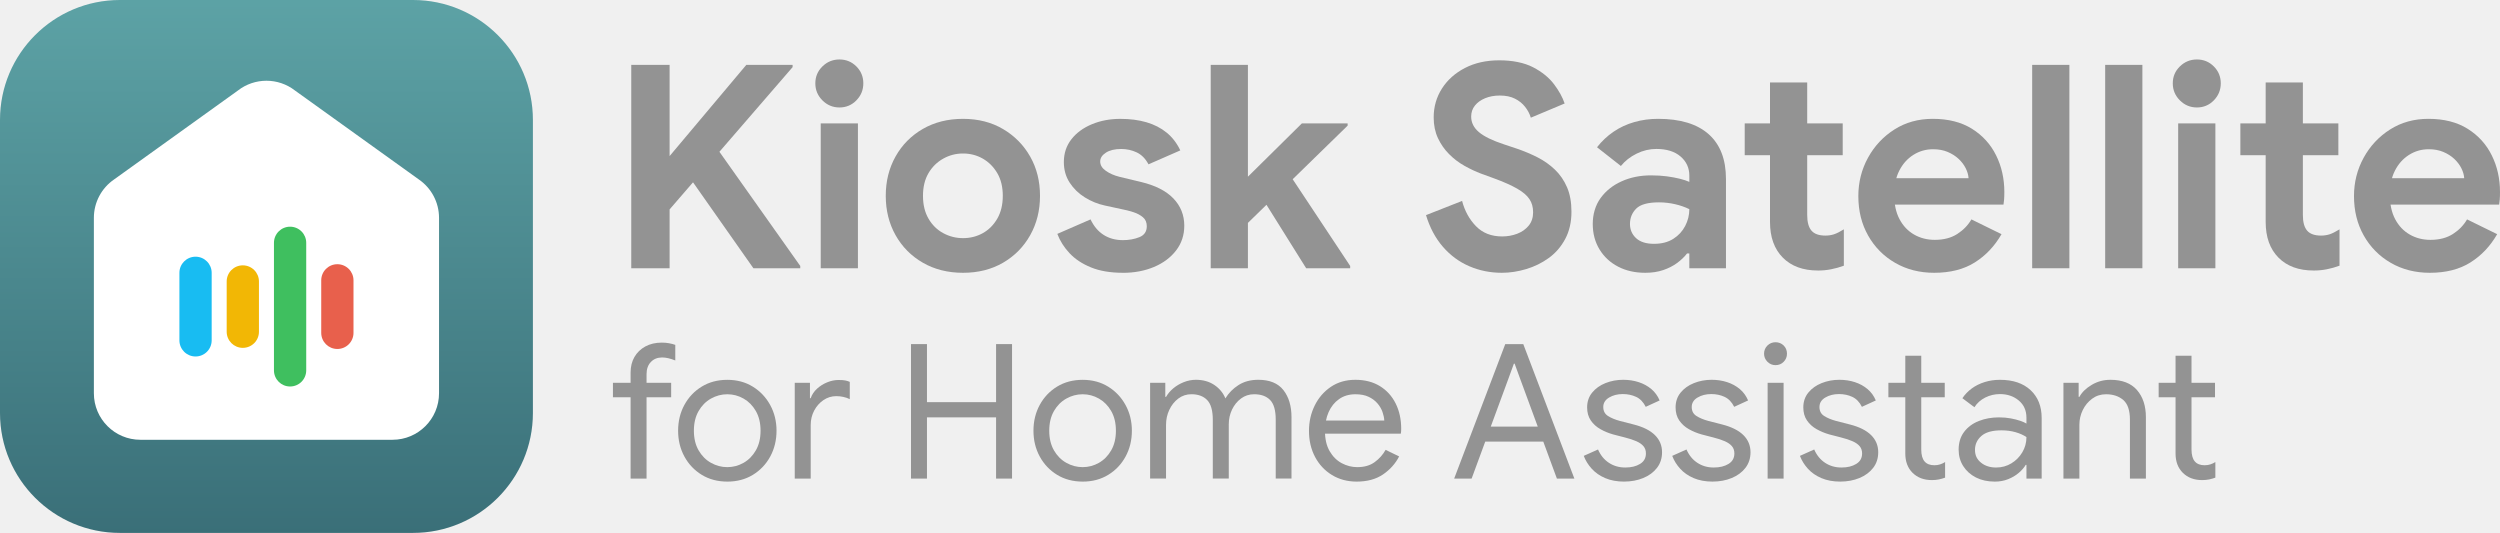
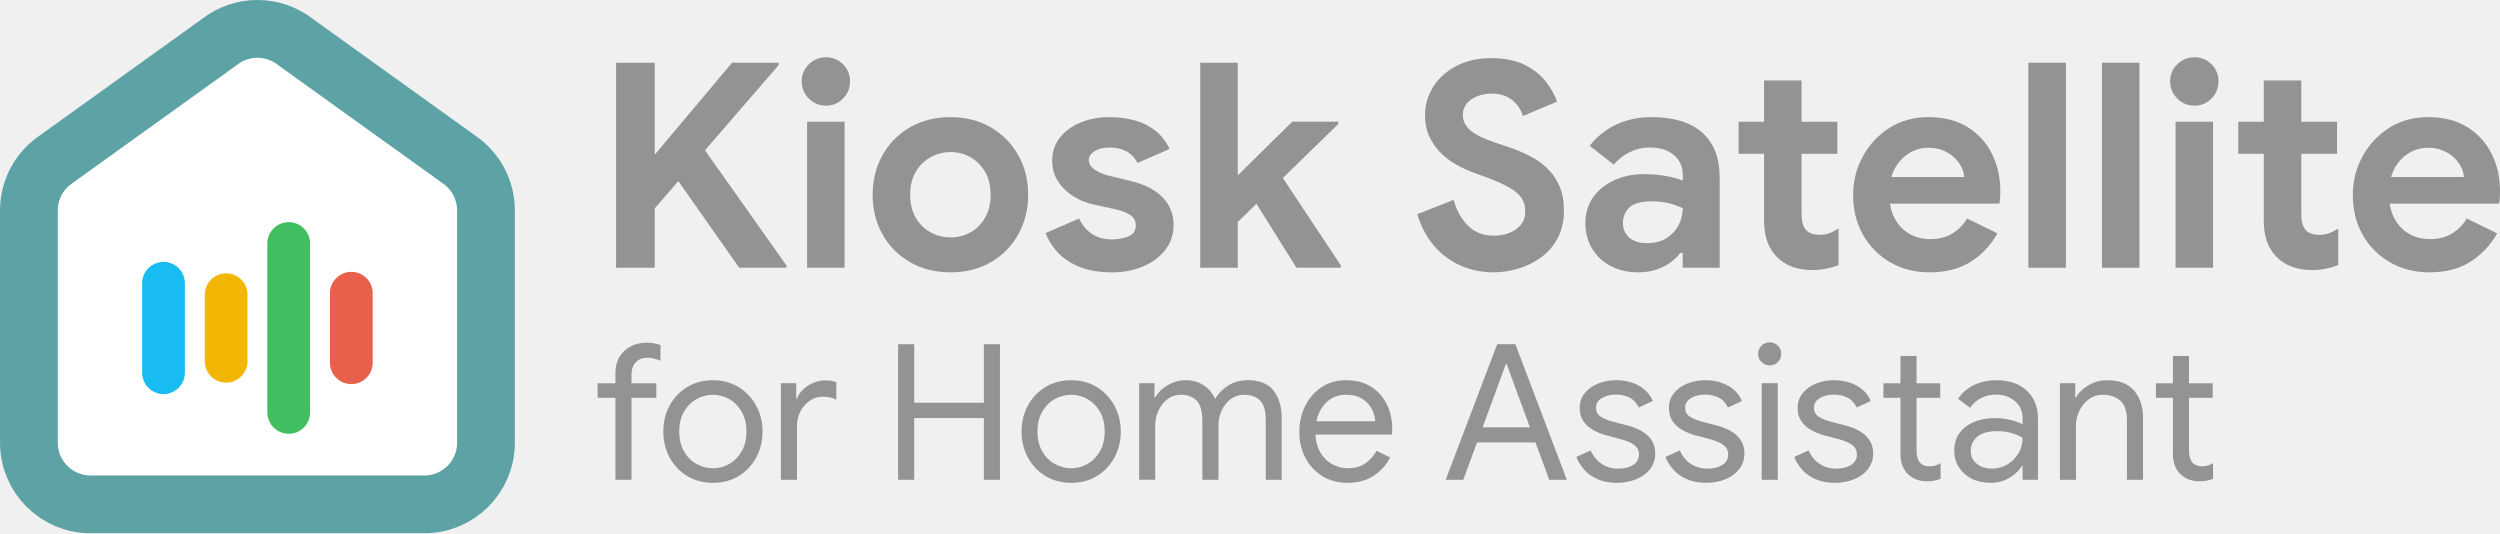
- <svg xmlns="http://www.w3.org/2000/svg" viewBox="0 0 2275.07 484.96">
-   <defs>
-     <linearGradient id="c" x1="837.38" y1="663.68" x2="837.38" y2="663.2" gradientTransform="translate(-857233.052 679604.164) scale(1024 -1024)" gradientUnits="userSpaceOnUse">
-       <stop offset="0" stop-color="#5da3a6" />
-       <stop offset="1" stop-color="#3a6f78" />
-     </linearGradient>
-   </defs>
+ <svg xmlns="http://www.w3.org/2000/svg" viewBox="0 0 2256.75 481.35">
  <g id="a">
-     <path d="M574.46,244.11V59.03h34.9v185.08h-34.9ZM592.56,209.99l.52-48.6,86.08-102.36h42.13v2.07l-128.73,148.89h0ZM685.61,244.11l-64.11-91.25,24.04-27.66,82.72,116.84v2.07h-42.65Z" fill="#939393" />
-     <path d="M763.94,97.8c-6.03,0-11.2-2.15-15.51-6.46s-6.46-9.48-6.46-15.51,2.15-11.16,6.46-15.38c4.31-4.22,9.48-6.33,15.51-6.33s11.16,2.11,15.38,6.33c4.22,4.22,6.33,9.35,6.33,15.38s-2.11,11.2-6.33,15.51c-4.22,4.31-9.35,6.46-15.38,6.46ZM746.88,244.11V112.28h33.86v131.83h-33.86Z" fill="#939393" />
-     <path d="M876.38,248.25c-13.79,0-25.98-3.06-36.58-9.18-10.6-6.11-18.87-14.48-24.82-25.07-5.95-10.6-8.92-22.53-8.92-35.8s2.97-25.2,8.92-35.8,14.22-18.96,24.82-25.07c10.6-6.12,22.79-9.18,36.58-9.18s25.93,3.1,36.45,9.31c10.51,6.2,18.74,14.56,24.69,25.07,5.95,10.51,8.92,22.4,8.92,35.67s-2.97,25.2-8.92,35.8-14.18,18.96-24.69,25.07c-10.51,6.12-22.66,9.18-36.45,9.18h0ZM876.38,216.71c6.55,0,12.54-1.51,17.97-4.52,5.43-3.01,9.82-7.41,13.18-13.18s5.04-12.71,5.04-20.81-1.68-14.99-5.04-20.68c-3.36-5.69-7.75-10.08-13.18-13.18-5.43-3.1-11.42-4.65-17.97-4.65s-12.37,1.55-17.96,4.65c-5.6,3.1-10.08,7.5-13.44,13.18-3.36,5.69-5.04,12.58-5.04,20.68s1.68,15.04,5.04,20.81c3.36,5.78,7.84,10.17,13.44,13.18,5.6,3.02,11.59,4.52,17.96,4.52h0Z" fill="#939393" />
-     <path d="M1021.91,248.25c-11.37,0-21.07-1.64-29.08-4.91s-14.52-7.58-19.52-12.92-8.7-11.2-11.12-17.58l30.24-13.18c2.93,6.2,6.89,10.9,11.89,14.09s10.86,4.78,17.58,4.78c5.51,0,10.51-.9,14.99-2.71,4.48-1.81,6.72-5.13,6.72-9.95,0-3.45-1.16-6.16-3.49-8.14s-5.21-3.53-8.66-4.65c-3.45-1.12-6.98-2.02-10.6-2.71l-15.51-3.36c-6.38-1.38-12.41-3.83-18.09-7.37-5.69-3.53-10.3-8.01-13.83-13.44-3.53-5.43-5.3-11.67-5.3-18.74,0-7.92,2.28-14.82,6.85-20.68,4.56-5.86,10.77-10.42,18.61-13.7,7.84-3.27,16.5-4.91,25.98-4.91,8.79,0,16.71,1.03,23.78,3.1,7.06,2.07,13.18,5.21,18.35,9.44,5.17,4.22,9.31,9.61,12.41,16.16l-28.95,12.67c-2.76-5.17-6.33-8.79-10.73-10.86s-9.09-3.1-14.09-3.1c-5.86,0-10.51,1.12-13.96,3.36s-5.17,4.91-5.17,8.01c0,3.28,1.72,6.12,5.17,8.53,3.45,2.42,7.58,4.23,12.41,5.43l19.39,4.65c13.09,3.1,22.96,8.1,29.6,14.99,6.63,6.89,9.95,15.17,9.95,24.82,0,8.62-2.5,16.16-7.5,22.62-5,6.46-11.72,11.46-20.16,14.99-8.45,3.53-17.84,5.3-28.18,5.3l.02-.03Z" fill="#939393" />
-     <path d="M1101.78,244.11V59.03h33.86v185.08h-33.86ZM1121.69,216.45v-41.88l63.07-62.3h41.62v2.07l-104.69,102.1h0ZM1188.64,244.11l-44.46-71.09,23.52-23.01,61,92.02v2.07h-40.07,0Z" fill="#939393" />
-     <path d="M1366.73,248.25c-10.51,0-20.38-1.98-29.6-5.95-9.22-3.96-17.23-9.86-24.04-17.71-6.81-7.84-11.93-17.45-15.38-28.82l32.83-12.92c2.41,9.14,6.63,16.8,12.67,23.01,6.03,6.2,13.96,9.31,23.78,9.31,4.82,0,9.39-.82,13.7-2.46,4.31-1.64,7.79-4.09,10.47-7.37,2.67-3.27,4.01-7.32,4.01-12.15s-1.12-8.66-3.36-12.02-5.99-6.55-11.25-9.56-12.37-6.16-21.33-9.44l-11.37-4.14c-5-1.89-10.04-4.27-15.12-7.11s-9.74-6.37-13.96-10.6c-4.22-4.22-7.63-9.09-10.21-14.6-2.58-5.51-3.88-11.8-3.88-18.87,0-9.65,2.5-18.39,7.5-26.24,5-7.84,11.98-14.09,20.94-18.74s19.39-6.98,31.28-6.98,22.66,2.11,30.76,6.33c8.1,4.22,14.43,9.35,19,15.38,4.56,6.03,7.79,11.89,9.69,17.58l-30.76,12.92c-1.03-3.45-2.76-6.72-5.17-9.82-2.42-3.1-5.52-5.6-9.31-7.5-3.79-1.89-8.36-2.84-13.7-2.84-5,0-9.48.82-13.44,2.46-3.97,1.64-7.07,3.88-9.31,6.72-2.24,2.84-3.36,6.16-3.36,9.95,0,5.52,2.37,10.25,7.11,14.22s12.36,7.67,22.88,11.12l11.63,3.88c6.55,2.24,12.8,4.87,18.74,7.88,5.95,3.02,11.24,6.77,15.9,11.24,4.65,4.48,8.31,9.82,10.99,16.03,2.67,6.2,4.01,13.62,4.01,22.23,0,9.48-1.9,17.75-5.69,24.82-3.79,7.07-8.79,12.84-14.99,17.32-6.2,4.48-13.05,7.84-20.55,10.08s-14.86,3.36-22.1,3.36h-.01Z" fill="#939393" />
-     <path d="M1497.27,248.25c-9.31,0-17.54-1.85-24.69-5.56-7.15-3.7-12.8-8.92-16.93-15.64s-6.2-14.48-6.2-23.26,2.37-16.97,7.11-23.52,11.12-11.63,19.13-15.25,16.93-5.43,26.75-5.43c5.34,0,10.21.3,14.61.9,4.39.61,8.31,1.34,11.76,2.2,3.44.86,6.29,1.81,8.53,2.84v-5.69c0-7.06-2.67-12.88-8.01-17.45-5.34-4.56-12.67-6.85-21.97-6.85-6.2,0-12.19,1.42-17.97,4.27-5.78,2.84-10.56,6.59-14.35,11.24l-21.71-17.06c4.31-5.51,9.31-10.21,14.99-14.09,5.69-3.88,11.98-6.81,18.87-8.79s14.13-2.97,21.71-2.97c20.16,0,35.5,4.65,46.01,13.96s15.77,22.92,15.77,40.84v81.17h-33.35v-13.44h-2.07c-2.42,3.1-5.43,5.99-9.05,8.66s-7.84,4.82-12.67,6.46c-4.83,1.64-10.25,2.46-16.29,2.46h.02ZM1505.28,221.88c6.89,0,12.71-1.51,17.45-4.52,4.74-3.01,8.36-6.94,10.86-11.76,2.5-4.82,3.75-9.91,3.75-15.25-3.79-1.89-8.1-3.4-12.92-4.52-4.83-1.12-9.74-1.68-14.73-1.68-10,0-16.89,1.9-20.68,5.69-3.79,3.79-5.69,8.45-5.69,13.96,0,5.17,1.85,9.48,5.56,12.92,3.7,3.45,9.18,5.17,16.41,5.17h-.01Z" fill="#939393" />
-     <path d="M1587.74,141.23v-28.95h24.3v28.95h-24.3ZM1654.43,246.18c-13.62,0-24.3-3.92-32.05-11.76s-11.63-18.65-11.63-32.44v-126.92h33.86v120.72c0,6.38,1.29,11.07,3.88,14.09,2.58,3.02,6.81,4.52,12.67,4.52,2.75,0,5.34-.39,7.75-1.16,2.41-.78,5.43-2.28,9.05-4.52v33.09c-3.79,1.38-7.63,2.46-11.5,3.23-3.88.78-7.88,1.16-12.02,1.16h-.01ZM1643.32,141.23v-28.95h33.6v28.95h-33.6Z" fill="#939393" />
-     <path d="M1760.16,248.25c-13.27,0-25.12-3.02-35.54-9.05-10.43-6.03-18.61-14.3-24.56-24.82-5.95-10.51-8.92-22.49-8.92-35.93,0-12.58,2.93-24.21,8.79-34.9,5.86-10.68,13.87-19.26,24.04-25.72s21.8-9.69,34.9-9.69c14.13,0,26.02,3.02,35.67,9.05,9.65,6.03,16.97,14.09,21.97,24.17s7.5,21.24,7.5,33.48c0,2.76-.09,5.13-.26,7.11s-.35,3.41-.52,4.27h-113.22v-24.04h81.43c-.17-2.93-1.03-5.95-2.58-9.05s-3.71-5.95-6.46-8.53c-2.76-2.58-6.08-4.69-9.95-6.33-3.88-1.64-8.32-2.46-13.31-2.46-6.55,0-12.54,1.73-17.97,5.17-5.43,3.45-9.69,8.23-12.79,14.35-3.1,6.12-4.65,13.4-4.65,21.84s1.64,16.24,4.91,22.36,7.71,10.77,13.31,13.96c5.6,3.19,11.85,4.78,18.74,4.78,8.1,0,14.9-1.76,20.42-5.3,5.51-3.53,9.82-7.97,12.92-13.31l27.4,13.44c-6.2,10.86-14.31,19.43-24.3,25.72-10,6.29-22.32,9.43-36.96,9.43h-.01Z" fill="#939393" />
-     <path d="M1849.34,244.11V59.03h33.86v185.08h-33.86Z" fill="#939393" />
-     <path d="M1915.77,244.11V59.03h33.86v185.08h-33.86Z" fill="#939393" />
-     <path d="M1999.26,97.8c-6.03,0-11.2-2.15-15.51-6.46s-6.46-9.48-6.46-15.51,2.15-11.16,6.46-15.38c4.31-4.22,9.48-6.33,15.51-6.33s11.16,2.11,15.38,6.33,6.33,9.35,6.33,15.38-2.11,11.2-6.33,15.51c-4.22,4.31-9.35,6.46-15.38,6.46ZM1982.2,244.11V112.28h33.86v131.83h-33.86Z" fill="#939393" />
-     <path d="M2038.8,141.23v-28.95h24.3v28.95h-24.3,0ZM2105.5,246.18c-13.62,0-24.3-3.92-32.05-11.76s-11.63-18.65-11.63-32.44v-126.92h33.86v120.72c0,6.38,1.29,11.07,3.88,14.09,2.58,3.02,6.81,4.52,12.67,4.52,2.75,0,5.34-.39,7.75-1.16,2.41-.78,5.43-2.28,9.05-4.52v33.09c-3.79,1.38-7.63,2.46-11.5,3.23-3.88.78-7.88,1.16-12.02,1.16h-.01ZM2094.38,141.23v-28.95h33.6v28.95h-33.6Z" fill="#939393" />
-     <path d="M2211.22,248.25c-13.27,0-25.12-3.02-35.54-9.05-10.43-6.03-18.61-14.3-24.56-24.82-5.95-10.51-8.92-22.49-8.92-35.93,0-12.58,2.93-24.21,8.79-34.9,5.86-10.68,13.87-19.26,24.04-25.72s21.8-9.69,34.9-9.69c14.13,0,26.02,3.02,35.67,9.05,9.65,6.03,16.97,14.09,21.97,24.17s7.5,21.24,7.5,33.48c0,2.76-.09,5.13-.26,7.11s-.35,3.41-.52,4.27h-113.22v-24.04h81.43c-.17-2.93-1.03-5.95-2.58-9.05s-3.71-5.95-6.46-8.53c-2.76-2.58-6.08-4.69-9.95-6.33-3.88-1.64-8.32-2.46-13.31-2.46-6.55,0-12.54,1.73-17.97,5.17-5.43,3.45-9.69,8.23-12.79,14.35-3.1,6.12-4.65,13.4-4.65,21.84s1.64,16.24,4.91,22.36,7.71,10.77,13.31,13.96,11.85,4.78,18.74,4.78c8.1,0,14.9-1.76,20.42-5.3,5.51-3.53,9.82-7.97,12.92-13.31l27.4,13.44c-6.2,10.86-14.31,19.43-24.3,25.72-10,6.29-22.32,9.43-36.96,9.43h0Z" fill="#939393" />
-     <path d="M557.79,361.53v-13.16h16.92v13.16h-16.92ZM573.86,435.53v-96.57c0-5.35,1.17-10.05,3.5-14.1,2.33-4.04,5.64-7.23,9.91-9.57,4.27-2.33,9.26-3.5,14.96-3.5,2.16,0,4.27.17,6.32.51s4.04.86,5.98,1.54v14.19c-2.28-.91-4.42-1.59-6.41-2.05-2-.45-3.85-.68-5.55-.68-4.22,0-7.64,1.37-10.26,4.1s-3.93,6.44-3.93,11.11v95.03h-14.53.01ZM587.53,361.53v-13.16h23.24v13.16h-23.24Z" fill="#939393" />
-     <path d="M661.88,438.27c-8.78,0-16.52-2.05-23.24-6.15s-11.99-9.66-15.81-16.66c-3.82-7.01-5.73-14.84-5.73-23.5s1.91-16.49,5.73-23.5,9.09-12.56,15.81-16.66,14.47-6.15,23.24-6.15,16.52,2.08,23.24,6.24,11.99,9.74,15.81,16.75,5.73,14.79,5.73,23.33-1.91,16.49-5.73,23.5-9.09,12.56-15.81,16.66-14.47,6.15-23.24,6.15h0ZM661.88,425.11c5.24,0,10.17-1.31,14.79-3.93,4.61-2.62,8.35-6.41,11.19-11.37,2.85-4.96,4.27-10.91,4.27-17.86s-1.43-12.9-4.27-17.86c-2.85-4.96-6.58-8.74-11.19-11.37-4.61-2.62-9.54-3.93-14.79-3.93s-10.2,1.31-14.87,3.93-8.43,6.41-11.28,11.37c-2.85,4.96-4.27,10.91-4.27,17.86s1.42,12.9,4.27,17.86c2.85,4.96,6.61,8.75,11.28,11.37,4.67,2.62,9.63,3.93,14.87,3.93h0Z" fill="#939393" />
-     <path d="M723.24,435.53v-87.17h13.84v14.02h.68c1.14-3.3,3.05-6.18,5.73-8.63s5.75-4.38,9.23-5.81c3.47-1.42,6.92-2.14,10.34-2.14,2.62,0,4.67.14,6.15.43,1.48.29,2.85.71,4.1,1.28v15.72c-1.82-.91-3.79-1.59-5.9-2.05-2.11-.45-4.25-.68-6.41-.68-4.22,0-8.09,1.2-11.62,3.59-3.53,2.39-6.35,5.58-8.46,9.57-2.11,3.99-3.16,8.37-3.16,13.16v48.71h-14.53.01Z" fill="#939393" />
-     <path d="M829.04,435.53v-122.38h14.53v122.38h-14.53ZM836.73,379.81v-13.84h73.15v13.84h-73.15ZM906.46,435.53v-122.38h14.53v122.38h-14.53Z" fill="#939393" />
-     <path d="M985.26,438.27c-8.78,0-16.52-2.05-23.24-6.15s-11.99-9.66-15.81-16.66c-3.82-7.01-5.73-14.84-5.73-23.5s1.91-16.49,5.73-23.5,9.09-12.56,15.81-16.66,14.47-6.15,23.24-6.15,16.52,2.08,23.24,6.24,11.99,9.74,15.81,16.75c3.82,7.01,5.73,14.79,5.73,23.33s-1.91,16.49-5.73,23.5c-3.82,7.01-9.09,12.56-15.81,16.66s-14.47,6.15-23.24,6.15h0ZM985.26,425.11c5.24,0,10.17-1.31,14.79-3.93,4.61-2.62,8.35-6.41,11.19-11.37,2.85-4.96,4.27-10.91,4.27-17.86s-1.43-12.9-4.27-17.86c-2.85-4.96-6.58-8.74-11.19-11.37-4.61-2.62-9.54-3.93-14.79-3.93s-10.2,1.31-14.87,3.93-8.43,6.41-11.28,11.37c-2.85,4.96-4.27,10.91-4.27,17.86s1.42,12.9,4.27,17.86c2.85,4.96,6.61,8.75,11.28,11.37,4.67,2.62,9.63,3.93,14.87,3.93h0Z" fill="#939393" />
-     <path d="M1046.62,435.53v-87.17h13.84v12.82h.68c1.59-2.85,3.79-5.44,6.58-7.78,2.79-2.33,5.98-4.21,9.57-5.64,3.59-1.42,7.26-2.14,11.02-2.14,6.49,0,12.08,1.57,16.75,4.7,4.67,3.14,8.03,7.21,10.08,12.22,2.96-4.9,6.95-8.94,11.96-12.14,5.01-3.19,11-4.79,17.95-4.79,10.37,0,18,3.14,22.9,9.4,4.9,6.27,7.35,14.47,7.35,24.61v55.89h-14.36v-53.67c0-8.43-1.71-14.38-5.13-17.86-3.42-3.47-8.26-5.21-14.53-5.21-4.44,0-8.4,1.28-11.88,3.85-3.48,2.56-6.21,5.93-8.2,10.08-2,4.16-2.99,8.69-2.99,13.59v49.22h-14.53v-53.5c0-8.43-1.71-14.41-5.13-17.95-3.42-3.53-8.2-5.3-14.36-5.3-4.44,0-8.4,1.31-11.88,3.93s-6.21,6.04-8.2,10.26-2.99,8.78-2.99,13.67v48.88h-14.53l.03.03Z" fill="#939393" />
-     <path d="M1234.63,438.27c-8.43,0-15.93-2-22.48-5.98-6.55-3.99-11.68-9.46-15.38-16.41s-5.56-14.87-5.56-23.76c0-8.32,1.74-16.01,5.21-23.07s8.38-12.73,14.7-17.01c6.32-4.27,13.76-6.41,22.3-6.41s16.09,1.91,22.31,5.73c6.21,3.82,11,9.09,14.36,15.81s5.04,14.42,5.04,23.07c0,.8-.03,1.6-.09,2.39-.06.8-.14,1.48-.26,2.05h-75.03v-11.96h59.99c-.11-2.39-.66-4.98-1.62-7.78-.97-2.79-2.51-5.41-4.61-7.86-2.11-2.45-4.79-4.44-8.03-5.98s-7.26-2.31-12.05-2.31c-5.7,0-10.63,1.45-14.78,4.36-4.16,2.91-7.35,6.87-9.57,11.88-2.22,5.02-3.33,10.71-3.33,17.09,0,7.41,1.42,13.56,4.27,18.46s6.52,8.55,11.02,10.94,9.2,3.59,14.1,3.59c6.38,0,11.65-1.51,15.81-4.53s7.49-6.75,10-11.2l12.31,5.98c-3.42,6.61-8.32,12.08-14.7,16.41-6.38,4.33-14.36,6.5-23.93,6.5h0Z" fill="#939393" />
-     <path d="M1323.33,435.53l46.49-122.38h16.41l46.49,122.38h-15.9l-33.67-91.44-4.79-13.16h-.68l-4.79,13.16-33.67,91.44h-15.9.01ZM1343.16,401.86l4.96-13.67h28.2v13.67h-33.16,0ZM1376.32,401.86v-13.67h28.2l4.96,13.67h-33.16,0Z" fill="#939393" />
-     <path d="M1478.01,438.27c-6.49,0-12.22-1.05-17.18-3.16-4.96-2.11-9.06-4.96-12.31-8.55s-5.67-7.49-7.26-11.71l12.99-5.81c2.28,5.24,5.58,9.29,9.91,12.14,4.33,2.85,9.29,4.27,14.87,4.27s9.83-1.08,13.42-3.25c3.59-2.16,5.38-5.35,5.38-9.57,0-2.62-.74-4.81-2.22-6.58-1.48-1.76-3.65-3.27-6.5-4.53-2.85-1.25-6.32-2.39-10.43-3.42l-10.6-2.74c-4.1-1.14-7.98-2.74-11.62-4.79-3.65-2.05-6.58-4.7-8.8-7.95-2.22-3.25-3.33-7.21-3.33-11.88,0-5.24,1.54-9.74,4.61-13.5,3.08-3.76,7.12-6.64,12.14-8.63,5.01-1.99,10.37-2.99,16.07-2.99,5.01,0,9.71.71,14.1,2.14,4.38,1.43,8.23,3.53,11.54,6.32,3.3,2.79,5.81,6.24,7.52,10.34l-12.65,5.81c-2.17-4.33-5.07-7.35-8.72-9.06s-7.69-2.56-12.14-2.56c-4.79,0-8.95,1.05-12.48,3.16-3.53,2.11-5.3,4.99-5.3,8.63s1.45,6.38,4.36,8.2,6.47,3.31,10.68,4.44l12.65,3.25c8.55,2.17,14.98,5.38,19.31,9.66,4.33,4.27,6.49,9.49,6.49,15.64,0,5.47-1.54,10.2-4.61,14.19-3.08,3.99-7.24,7.07-12.48,9.23s-11.05,3.25-17.43,3.25h.02Z" fill="#939393" />
-     <path d="M1558.51,438.27c-6.49,0-12.22-1.05-17.18-3.16-4.96-2.11-9.06-4.96-12.31-8.55s-5.67-7.49-7.26-11.71l12.99-5.81c2.28,5.24,5.58,9.29,9.91,12.14,4.33,2.85,9.29,4.27,14.87,4.27s9.83-1.08,13.42-3.25c3.59-2.16,5.38-5.35,5.38-9.57,0-2.62-.74-4.81-2.22-6.58-1.48-1.76-3.65-3.27-6.5-4.53-2.85-1.25-6.32-2.39-10.43-3.42l-10.6-2.74c-4.1-1.14-7.98-2.74-11.62-4.79-3.65-2.05-6.58-4.7-8.8-7.95-2.22-3.25-3.33-7.21-3.33-11.88,0-5.24,1.54-9.74,4.61-13.5,3.08-3.76,7.12-6.64,12.14-8.63,5.01-1.99,10.37-2.99,16.07-2.99,5.01,0,9.71.71,14.1,2.14,4.38,1.43,8.23,3.53,11.54,6.32,3.3,2.79,5.81,6.24,7.52,10.34l-12.65,5.81c-2.17-4.33-5.07-7.35-8.72-9.06s-7.69-2.56-12.14-2.56c-4.79,0-8.95,1.05-12.48,3.16-3.53,2.11-5.3,4.99-5.3,8.63s1.45,6.38,4.36,8.2,6.47,3.31,10.68,4.44l12.65,3.25c8.55,2.17,14.98,5.38,19.31,9.66,4.33,4.27,6.49,9.49,6.49,15.64,0,5.47-1.54,10.2-4.61,14.19-3.08,3.99-7.24,7.07-12.48,9.23s-11.05,3.25-17.43,3.25h.02Z" fill="#939393" />
-     <path d="M1615.77,332.3c-2.85,0-5.3-1.03-7.35-3.08-2.05-2.05-3.08-4.5-3.08-7.35s1.03-5.44,3.08-7.44c2.05-1.99,4.5-2.99,7.35-2.99s5.44,1,7.44,2.99c1.99,1.99,2.99,4.47,2.99,7.44s-1,5.3-2.99,7.35c-2,2.05-4.47,3.08-7.44,3.08ZM1608.59,435.53v-87.17h14.53v87.17h-14.53Z" fill="#939393" />
-     <path d="M1674.74,438.27c-6.49,0-12.22-1.05-17.18-3.16-4.96-2.11-9.06-4.96-12.31-8.55s-5.67-7.49-7.26-11.71l12.99-5.81c2.28,5.24,5.58,9.29,9.91,12.14,4.33,2.85,9.29,4.27,14.87,4.27s9.83-1.08,13.42-3.25c3.59-2.16,5.38-5.35,5.38-9.57,0-2.62-.74-4.81-2.22-6.58-1.48-1.76-3.65-3.27-6.5-4.53-2.85-1.25-6.32-2.39-10.43-3.42l-10.6-2.74c-4.1-1.14-7.98-2.74-11.62-4.79-3.65-2.05-6.58-4.7-8.8-7.95-2.22-3.25-3.33-7.21-3.33-11.88,0-5.24,1.54-9.74,4.61-13.5,3.08-3.76,7.12-6.64,12.14-8.63,5.01-1.99,10.37-2.99,16.07-2.99,5.01,0,9.71.71,14.1,2.14,4.38,1.43,8.23,3.53,11.54,6.32,3.3,2.79,5.81,6.24,7.52,10.34l-12.65,5.81c-2.17-4.33-5.07-7.35-8.72-9.06s-7.69-2.56-12.14-2.56c-4.79,0-8.95,1.05-12.48,3.16-3.53,2.11-5.3,4.99-5.3,8.63s1.45,6.38,4.36,8.2,6.47,3.31,10.68,4.44l12.65,3.25c8.55,2.17,14.98,5.38,19.31,9.66,4.33,4.27,6.49,9.49,6.49,15.64,0,5.47-1.54,10.2-4.61,14.19-3.08,3.99-7.24,7.07-12.48,9.23s-11.05,3.25-17.43,3.25h.02Z" fill="#939393" />
-     <path d="M1718.49,361.53v-13.16h16.24v13.16h-16.24ZM1758.15,436.9c-7.29,0-13.16-2.19-17.61-6.58-4.44-4.38-6.67-10.28-6.67-17.69v-88.88h14.53v85.29c0,4.9,1,8.52,2.99,10.85,1.99,2.34,4.98,3.5,8.97,3.5,1.82,0,3.53-.26,5.13-.77,1.59-.51,3.13-1.22,4.61-2.14v14.19c-1.82.68-3.7,1.22-5.64,1.62-1.94.4-4.05.6-6.32.6h.01ZM1747.55,361.53v-13.16h22.22v13.16h-22.22Z" fill="#939393" />
-     <path d="M1815.23,438.27c-6.5,0-12.19-1.26-17.09-3.76-4.9-2.51-8.75-5.95-11.54-10.34-2.79-4.38-4.19-9.37-4.19-14.96,0-6.38,1.65-11.76,4.96-16.15,3.3-4.38,7.75-7.69,13.33-9.91s11.73-3.33,18.46-3.33c3.87,0,7.46.32,10.77.94,3.3.63,6.18,1.37,8.63,2.22s4.3,1.68,5.56,2.48v-5.3c0-6.61-2.34-11.85-7.01-15.72s-10.37-5.81-17.09-5.81c-4.79,0-9.26,1.05-13.42,3.16-4.16,2.11-7.44,5.04-9.83,8.8l-10.94-8.2c2.28-3.42,5.13-6.38,8.55-8.89s7.32-4.44,11.71-5.81c4.38-1.37,9.03-2.05,13.93-2.05,11.85,0,21.14,3.14,27.86,9.4,6.72,6.27,10.09,14.7,10.09,25.3v55.21h-13.84v-12.48h-.68c-1.48,2.51-3.59,4.93-6.32,7.26-2.74,2.34-5.96,4.25-9.66,5.73-3.7,1.48-7.78,2.22-12.22,2.22h-.02ZM1816.6,425.45c5.01,0,9.6-1.25,13.76-3.76s7.49-5.87,10-10.08,3.76-8.83,3.76-13.84c-2.62-1.82-5.9-3.3-9.83-4.44-3.93-1.14-8.23-1.71-12.9-1.71-8.32,0-14.42,1.71-18.29,5.13-3.88,3.42-5.81,7.64-5.81,12.65s1.82,8.66,5.47,11.62,8.26,4.44,13.84,4.44h0Z" fill="#939393" />
-     <path d="M1877.79,435.53v-87.17h13.84v12.82h.68c2.28-4.21,6.01-7.86,11.19-10.94,5.18-3.08,10.85-4.61,17.01-4.61,10.71,0,18.77,3.11,24.19,9.31,5.41,6.21,8.12,14.44,8.12,24.7v55.89h-14.53v-53.67c0-8.43-2.02-14.38-6.07-17.86-4.05-3.47-9.26-5.21-15.64-5.21-4.79,0-9,1.34-12.65,4.02s-6.5,6.13-8.55,10.34c-2.05,4.22-3.08,8.66-3.08,13.33v49.05h-14.53.02Z" fill="#939393" />
-     <path d="M1964.44,361.53v-13.16h16.24v13.16h-16.24ZM2004.09,436.9c-7.29,0-13.16-2.19-17.61-6.58-4.44-4.38-6.67-10.28-6.67-17.69v-88.88h14.53v85.29c0,4.9,1,8.52,2.99,10.85,1.99,2.34,4.98,3.5,8.97,3.5,1.82,0,3.53-.26,5.13-.77,1.59-.51,3.13-1.22,4.61-2.14v14.19c-1.82.68-3.7,1.22-5.64,1.62-1.94.4-4.05.6-6.32.6h.01ZM1993.5,361.53v-13.16h22.22v13.16h-22.22Z" fill="#939393" />
+     <g id="b">
+       <path d="M556.14,241.69V56.61h34.9v185.08h-34.9ZM574.24,207.57l.52-48.6,86.08-102.36h42.13v2.07l-128.73,148.89h0ZM667.29,241.69l-64.11-91.25,24.04-27.66,82.72,116.84v2.07h-42.65Z" fill="#939393" />
+       <path d="M745.62,95.38c-6.03,0-11.2-2.15-15.51-6.46s-6.46-9.48-6.46-15.51,2.15-11.16,6.46-15.38c4.31-4.22,9.48-6.33,15.51-6.33s11.16,2.11,15.38,6.33c4.22,4.22,6.33,9.35,6.33,15.38s-2.11,11.2-6.33,15.51c-4.22,4.31-9.35,6.46-15.38,6.46ZM728.56,241.69V109.86h33.86v131.83h-33.86Z" fill="#939393" />
+       <path d="M858.06,245.83c-13.79,0-25.98-3.06-36.58-9.18-10.6-6.11-18.87-14.48-24.82-25.07-5.95-10.6-8.92-22.53-8.92-35.8s2.97-25.2,8.92-35.8,14.22-18.96,24.82-25.07c10.6-6.12,22.79-9.18,36.58-9.18s25.93,3.1,36.45,9.31c10.51,6.2,18.74,14.56,24.69,25.07,5.95,10.51,8.92,22.4,8.92,35.67s-2.97,25.2-8.92,35.8-14.18,18.96-24.69,25.07c-10.51,6.12-22.66,9.18-36.45,9.18h0ZM858.06,214.29c6.55,0,12.54-1.51,17.97-4.52,5.43-3.01,9.82-7.41,13.18-13.18s5.04-12.71,5.04-20.81-1.68-14.99-5.04-20.68c-3.36-5.69-7.75-10.08-13.18-13.18-5.43-3.1-11.42-4.65-17.97-4.65s-12.37,1.55-17.96,4.65c-5.6,3.1-10.08,7.5-13.44,13.18-3.36,5.69-5.04,12.58-5.04,20.68s1.68,15.04,5.04,20.81c3.36,5.78,7.84,10.17,13.44,13.18,5.6,3.02,11.59,4.52,17.96,4.52h0Z" fill="#939393" />
+       <path d="M1003.59,245.83c-11.37,0-21.07-1.64-29.08-4.91s-14.52-7.58-19.52-12.92-8.7-11.2-11.12-17.58l30.24-13.18c2.93,6.2,6.89,10.9,11.89,14.09s10.86,4.78,17.58,4.78c5.51,0,10.51-.9,14.99-2.71,4.48-1.81,6.72-5.13,6.72-9.95,0-3.45-1.16-6.16-3.49-8.14s-5.21-3.53-8.66-4.65c-3.45-1.12-6.98-2.02-10.6-2.71l-15.51-3.36c-6.38-1.38-12.41-3.83-18.09-7.37-5.69-3.53-10.3-8.01-13.83-13.44-3.53-5.43-5.3-11.67-5.3-18.74,0-7.92,2.28-14.82,6.85-20.68,4.56-5.86,10.77-10.42,18.61-13.7,7.84-3.27,16.5-4.91,25.98-4.91,8.79,0,16.71,1.03,23.78,3.1,7.06,2.07,13.18,5.21,18.35,9.44,5.17,4.22,9.31,9.61,12.41,16.16l-28.95,12.67c-2.76-5.17-6.33-8.79-10.73-10.86s-9.09-3.1-14.09-3.1c-5.86,0-10.51,1.12-13.96,3.36s-5.17,4.91-5.17,8.01c0,3.28,1.72,6.12,5.17,8.53,3.45,2.42,7.58,4.23,12.41,5.43l19.39,4.65c13.09,3.1,22.96,8.1,29.6,14.99,6.63,6.89,9.95,15.17,9.95,24.82,0,8.62-2.5,16.16-7.5,22.62-5,6.46-11.72,11.46-20.16,14.99-8.45,3.53-17.84,5.3-28.18,5.3l.02-.03h0Z" fill="#939393" />
+       <path d="M1083.46,241.69V56.61h33.86v185.08h-33.86ZM1103.37,214.03v-41.88l63.07-62.3h41.62v2.07l-104.69,102.1h0ZM1170.32,241.69l-44.46-71.09,23.52-23.01,61,92.02v2.07h-40.07,0Z" fill="#939393" />
+       <path d="M1348.41,245.83c-10.51,0-20.38-1.98-29.6-5.95-9.22-3.96-17.23-9.86-24.04-17.71-6.81-7.84-11.93-17.45-15.38-28.82l32.83-12.92c2.41,9.14,6.63,16.8,12.67,23.01,6.03,6.2,13.96,9.31,23.78,9.31,4.82,0,9.39-.82,13.7-2.46,4.31-1.64,7.79-4.09,10.47-7.37,2.67-3.27,4.01-7.32,4.01-12.15s-1.12-8.66-3.36-12.02-5.99-6.55-11.25-9.56-12.37-6.16-21.33-9.44l-11.37-4.14c-5-1.89-10.04-4.27-15.12-7.11s-9.74-6.37-13.96-10.6c-4.22-4.22-7.63-9.09-10.21-14.6s-3.88-11.8-3.88-18.87c0-9.65,2.5-18.39,7.5-26.24,5-7.84,11.98-14.09,20.94-18.74s19.39-6.98,31.28-6.98,22.66,2.11,30.76,6.33c8.1,4.22,14.43,9.35,19,15.38,4.56,6.03,7.79,11.89,9.69,17.58l-30.76,12.92c-1.03-3.45-2.76-6.72-5.17-9.82-2.42-3.1-5.52-5.6-9.31-7.5-3.79-1.89-8.36-2.84-13.7-2.84-5,0-9.48.82-13.44,2.46-3.97,1.64-7.07,3.88-9.31,6.72-2.24,2.84-3.36,6.16-3.36,9.95,0,5.52,2.37,10.25,7.11,14.22s12.36,7.67,22.88,11.12l11.63,3.88c6.55,2.24,12.8,4.87,18.74,7.88,5.95,3.02,11.24,6.77,15.9,11.24,4.65,4.48,8.31,9.82,10.99,16.03,2.67,6.2,4.01,13.62,4.01,22.23,0,9.48-1.9,17.75-5.69,24.82-3.79,7.07-8.79,12.84-14.99,17.32-6.2,4.48-13.05,7.84-20.55,10.08s-14.86,3.36-22.1,3.36h-.01Z" fill="#939393" />
+       <path d="M1478.95,245.83c-9.31,0-17.54-1.85-24.69-5.56-7.15-3.7-12.8-8.92-16.93-15.64s-6.2-14.48-6.2-23.26,2.37-16.97,7.11-23.52,11.12-11.63,19.13-15.25,16.93-5.43,26.75-5.43c5.34,0,10.21.3,14.61.9,4.39.61,8.31,1.34,11.76,2.2,3.44.86,6.29,1.81,8.53,2.84v-5.69c0-7.06-2.67-12.88-8.01-17.45-5.34-4.56-12.67-6.85-21.97-6.85-6.2,0-12.19,1.42-17.97,4.27-5.78,2.84-10.56,6.59-14.35,11.24l-21.71-17.06c4.31-5.51,9.31-10.21,14.99-14.09,5.69-3.88,11.98-6.81,18.87-8.79s14.13-2.97,21.71-2.97c20.16,0,35.5,4.65,46.01,13.96s15.77,22.92,15.77,40.84v81.17h-33.35v-13.44h-2.07c-2.42,3.1-5.43,5.99-9.05,8.66s-7.84,4.82-12.67,6.46c-4.83,1.64-10.25,2.46-16.29,2.46h.02,0ZM1486.96,219.46c6.89,0,12.71-1.51,17.45-4.52,4.74-3.01,8.36-6.94,10.86-11.76,2.5-4.82,3.75-9.91,3.75-15.25-3.79-1.89-8.1-3.4-12.92-4.52-4.83-1.12-9.74-1.68-14.73-1.68-10,0-16.89,1.9-20.68,5.69-3.79,3.79-5.69,8.45-5.69,13.96,0,5.17,1.85,9.48,5.56,12.92,3.7,3.45,9.18,5.17,16.41,5.17h-.01Z" fill="#939393" />
+       <path d="M1569.42,138.81v-28.95h24.3v28.95h-24.3ZM1636.11,243.76c-13.62,0-24.3-3.92-32.05-11.76s-11.63-18.65-11.63-32.44v-126.92h33.86v120.72c0,6.38,1.29,11.07,3.88,14.09,2.58,3.02,6.81,4.52,12.67,4.52,2.75,0,5.34-.39,7.75-1.16,2.41-.78,5.43-2.28,9.05-4.52v33.09c-3.79,1.38-7.63,2.46-11.5,3.23-3.88.78-7.88,1.16-12.02,1.16h-.01ZM1625,138.81v-28.95h33.6v28.95h-33.6Z" fill="#939393" />
+       <path d="M1741.84,245.83c-13.27,0-25.12-3.02-35.54-9.05-10.43-6.03-18.61-14.3-24.56-24.82-5.95-10.51-8.92-22.49-8.92-35.93,0-12.58,2.93-24.21,8.79-34.9,5.86-10.68,13.87-19.26,24.04-25.72s21.8-9.69,34.9-9.69c14.13,0,26.02,3.02,35.67,9.05,9.65,6.03,16.97,14.09,21.97,24.17s7.5,21.24,7.5,33.48c0,2.76-.09,5.13-.26,7.11s-.35,3.41-.52,4.27h-113.22v-24.04h81.43c-.17-2.93-1.03-5.95-2.58-9.05s-3.71-5.95-6.46-8.53c-2.76-2.58-6.08-4.69-9.95-6.33-3.88-1.64-8.32-2.46-13.31-2.46-6.55,0-12.54,1.73-17.97,5.17-5.43,3.45-9.69,8.23-12.79,14.35-3.1,6.12-4.65,13.4-4.65,21.84s1.64,16.24,4.91,22.36,7.71,10.77,13.31,13.96c5.6,3.19,11.85,4.78,18.74,4.78,8.1,0,14.9-1.76,20.42-5.3,5.51-3.53,9.82-7.97,12.92-13.31l27.4,13.44c-6.2,10.86-14.31,19.43-24.3,25.72-10,6.29-22.32,9.43-36.96,9.43h-.01Z" fill="#939393" />
+       <path d="M1831.02,241.69V56.61h33.86v185.08h-33.86Z" fill="#939393" />
+       <path d="M1897.45,241.69V56.61h33.86v185.08h-33.86Z" fill="#939393" />
+       <path d="M1980.94,95.38c-6.03,0-11.2-2.15-15.51-6.46s-6.46-9.48-6.46-15.51,2.15-11.16,6.46-15.38c4.31-4.22,9.48-6.33,15.51-6.33s11.16,2.11,15.38,6.33,6.33,9.35,6.33,15.38-2.11,11.2-6.33,15.51c-4.22,4.31-9.35,6.46-15.38,6.46ZM1963.88,241.69V109.86h33.86v131.83h-33.86Z" fill="#939393" />
+       <path d="M2020.48,138.81v-28.95h24.3v28.95h-24.3ZM2087.18,243.76c-13.62,0-24.3-3.92-32.05-11.76s-11.63-18.65-11.63-32.44v-126.92h33.86v120.72c0,6.38,1.29,11.07,3.88,14.09,2.58,3.02,6.81,4.52,12.67,4.52,2.75,0,5.34-.39,7.75-1.16,2.41-.78,5.43-2.28,9.05-4.52v33.09c-3.79,1.38-7.63,2.46-11.5,3.23-3.88.78-7.88,1.16-12.02,1.16h-.01ZM2076.06,138.81v-28.95h33.6v28.95h-33.6Z" fill="#939393" />
+       <path d="M2192.9,245.83c-13.27,0-25.12-3.02-35.54-9.05-10.43-6.03-18.61-14.3-24.56-24.82-5.95-10.51-8.92-22.49-8.92-35.93,0-12.58,2.93-24.21,8.79-34.9,5.86-10.68,13.87-19.26,24.04-25.72s21.8-9.69,34.9-9.69c14.13,0,26.02,3.02,35.67,9.05,9.65,6.03,16.97,14.09,21.97,24.17s7.5,21.24,7.5,33.48c0,2.76-.09,5.13-.26,7.11s-.35,3.41-.52,4.27h-113.22v-24.04h81.43c-.17-2.93-1.03-5.95-2.58-9.05s-3.71-5.95-6.46-8.53c-2.76-2.58-6.08-4.69-9.95-6.33-3.88-1.64-8.32-2.46-13.31-2.46-6.55,0-12.54,1.73-17.97,5.17-5.43,3.45-9.69,8.23-12.79,14.35-3.1,6.12-4.65,13.4-4.65,21.84s1.64,16.24,4.91,22.36,7.71,10.77,13.31,13.96,11.85,4.78,18.74,4.78c8.1,0,14.9-1.76,20.42-5.3,5.51-3.53,9.82-7.97,12.92-13.31l27.4,13.44c-6.2,10.86-14.31,19.43-24.3,25.72-10,6.29-22.32,9.43-36.96,9.43h0Z" fill="#939393" />
+       <path d="M539.47,359.11v-13.16h16.92v13.16h-16.92ZM555.54,433.11v-96.57c0-5.35,1.17-10.05,3.5-14.1,2.33-4.04,5.64-7.23,9.91-9.57,4.27-2.33,9.26-3.5,14.96-3.5,2.16,0,4.27.17,6.32.51s4.04.86,5.98,1.54v14.19c-2.28-.91-4.42-1.59-6.41-2.05-2-.45-3.85-.68-5.55-.68-4.22,0-7.64,1.37-10.26,4.1s-3.93,6.44-3.93,11.11v95.03h-14.53.01ZM569.21,359.11v-13.16h23.24v13.16h-23.24Z" fill="#939393" />
+       <path d="M643.56,435.85c-8.78,0-16.52-2.05-23.24-6.15s-11.99-9.66-15.81-16.66c-3.82-7.01-5.73-14.84-5.73-23.5s1.91-16.49,5.73-23.5,9.09-12.56,15.81-16.66,14.47-6.15,23.24-6.15,16.52,2.08,23.24,6.24,11.99,9.74,15.81,16.75,5.73,14.79,5.73,23.33-1.91,16.49-5.73,23.5-9.09,12.56-15.81,16.66-14.47,6.15-23.24,6.15h0ZM643.56,422.69c5.24,0,10.17-1.31,14.79-3.93,4.61-2.62,8.35-6.41,11.19-11.37,2.85-4.96,4.27-10.91,4.27-17.86s-1.43-12.9-4.27-17.86c-2.85-4.96-6.58-8.74-11.19-11.37-4.61-2.62-9.54-3.93-14.79-3.93s-10.2,1.31-14.87,3.93-8.43,6.41-11.28,11.37c-2.85,4.96-4.27,10.91-4.27,17.86s1.42,12.9,4.27,17.86c2.85,4.96,6.61,8.75,11.28,11.37,4.67,2.62,9.63,3.93,14.87,3.93h0Z" fill="#939393" />
+       <path d="M704.92,433.11v-87.17h13.84v14.02h.68c1.14-3.3,3.05-6.18,5.73-8.63s5.75-4.38,9.23-5.81c3.47-1.42,6.92-2.14,10.34-2.14,2.62,0,4.67.14,6.15.43,1.48.29,2.85.71,4.1,1.28v15.72c-1.82-.91-3.79-1.59-5.9-2.05-2.11-.45-4.25-.68-6.41-.68-4.22,0-8.09,1.2-11.62,3.59-3.53,2.39-6.35,5.58-8.46,9.57-2.11,3.99-3.16,8.37-3.16,13.16v48.71h-14.53.01Z" fill="#939393" />
+       <path d="M810.72,433.11v-122.38h14.53v122.38h-14.53ZM818.41,377.39v-13.84h73.15v13.84h-73.15ZM888.14,433.11v-122.38h14.53v122.38h-14.53Z" fill="#939393" />
+       <path d="M966.94,435.85c-8.78,0-16.52-2.05-23.24-6.15s-11.99-9.66-15.81-16.66c-3.82-7.01-5.73-14.84-5.73-23.5s1.91-16.49,5.73-23.5,9.09-12.56,15.81-16.66,14.47-6.15,23.24-6.15,16.52,2.08,23.24,6.24,11.99,9.74,15.81,16.75c3.82,7.01,5.73,14.79,5.73,23.33s-1.91,16.49-5.73,23.5c-3.82,7.01-9.09,12.56-15.81,16.66s-14.47,6.15-23.24,6.15h0ZM966.94,422.69c5.24,0,10.17-1.31,14.79-3.93,4.61-2.62,8.35-6.41,11.19-11.37,2.85-4.96,4.27-10.91,4.27-17.86s-1.43-12.9-4.27-17.86c-2.85-4.96-6.58-8.74-11.19-11.37-4.61-2.62-9.54-3.93-14.79-3.93s-10.2,1.31-14.87,3.93-8.43,6.41-11.28,11.37c-2.85,4.96-4.27,10.91-4.27,17.86s1.42,12.9,4.27,17.86c2.85,4.96,6.61,8.75,11.28,11.37,4.67,2.62,9.63,3.93,14.87,3.93h0Z" fill="#939393" />
+       <path d="M1028.3,433.11v-87.17h13.84v12.82h.68c1.59-2.85,3.79-5.44,6.58-7.78,2.79-2.33,5.98-4.21,9.57-5.64,3.59-1.42,7.26-2.14,11.02-2.14,6.49,0,12.08,1.57,16.75,4.7,4.67,3.14,8.03,7.21,10.08,12.22,2.96-4.9,6.95-8.94,11.96-12.14,5.01-3.19,11-4.79,17.95-4.79,10.37,0,18,3.14,22.9,9.4,4.9,6.27,7.35,14.47,7.35,24.61v55.89h-14.36v-53.67c0-8.43-1.71-14.38-5.13-17.86-3.42-3.47-8.26-5.21-14.53-5.21-4.44,0-8.4,1.28-11.88,3.85-3.48,2.56-6.21,5.93-8.2,10.08-2,4.16-2.99,8.69-2.99,13.59v49.22h-14.53v-53.5c0-8.43-1.71-14.41-5.13-17.95-3.42-3.53-8.2-5.3-14.36-5.3-4.44,0-8.4,1.31-11.88,3.93s-6.21,6.04-8.2,10.26-2.99,8.78-2.99,13.67v48.88h-14.53l.03.03h0Z" fill="#939393" />
+       <path d="M1216.31,435.85c-8.43,0-15.93-2-22.48-5.98-6.55-3.99-11.68-9.46-15.38-16.41s-5.56-14.87-5.56-23.76c0-8.32,1.74-16.01,5.21-23.07s8.38-12.73,14.7-17.01c6.32-4.27,13.76-6.41,22.3-6.41s16.09,1.91,22.31,5.73c6.21,3.82,11,9.09,14.36,15.81s5.04,14.42,5.04,23.07c0,.8-.03,1.6-.09,2.39-.06.8-.14,1.48-.26,2.05h-75.03v-11.96h59.99c-.11-2.39-.66-4.98-1.62-7.78-.97-2.79-2.51-5.41-4.61-7.86-2.11-2.45-4.79-4.44-8.03-5.98s-7.26-2.31-12.05-2.31c-5.7,0-10.63,1.45-14.78,4.36-4.16,2.91-7.35,6.87-9.57,11.88-2.22,5.02-3.33,10.71-3.33,17.09,0,7.41,1.42,13.56,4.27,18.46s6.52,8.55,11.02,10.94,9.2,3.59,14.1,3.59c6.38,0,11.65-1.51,15.81-4.53s7.49-6.75,10-11.2l12.31,5.98c-3.42,6.61-8.32,12.08-14.7,16.41-6.38,4.33-14.36,6.5-23.93,6.5h0Z" fill="#939393" />
+       <path d="M1305.01,433.11l46.49-122.38h16.41l46.49,122.38h-15.9l-33.67-91.44-4.79-13.16h-.68l-4.79,13.16-33.67,91.44h-15.9.01ZM1324.84,399.44l4.96-13.67h28.2v13.67h-33.16,0ZM1358,399.44v-13.67h28.2l4.96,13.67h-33.16,0Z" fill="#939393" />
+       <path d="M1459.69,435.85c-6.49,0-12.22-1.05-17.18-3.16-4.96-2.11-9.06-4.96-12.31-8.55s-5.67-7.49-7.26-11.71l12.99-5.81c2.28,5.24,5.58,9.29,9.91,12.14,4.33,2.85,9.29,4.27,14.87,4.27s9.83-1.08,13.42-3.25c3.59-2.16,5.38-5.35,5.38-9.57,0-2.62-.74-4.81-2.22-6.58-1.48-1.76-3.65-3.27-6.5-4.53-2.85-1.25-6.32-2.39-10.43-3.42l-10.6-2.74c-4.1-1.14-7.98-2.74-11.62-4.79-3.65-2.05-6.58-4.7-8.8-7.95-2.22-3.25-3.33-7.21-3.33-11.88,0-5.24,1.54-9.74,4.61-13.5,3.08-3.76,7.12-6.64,12.14-8.63,5.01-1.99,10.37-2.99,16.07-2.99,5.01,0,9.71.71,14.1,2.14,4.38,1.43,8.23,3.53,11.54,6.32,3.3,2.79,5.81,6.24,7.52,10.34l-12.65,5.81c-2.17-4.33-5.07-7.35-8.72-9.06s-7.69-2.56-12.14-2.56c-4.79,0-8.95,1.05-12.48,3.16-3.53,2.11-5.3,4.99-5.3,8.63s1.45,6.38,4.36,8.2,6.47,3.31,10.68,4.44l12.65,3.25c8.55,2.17,14.98,5.38,19.31,9.66,4.33,4.27,6.49,9.49,6.49,15.64,0,5.47-1.54,10.2-4.61,14.19-3.08,3.99-7.24,7.07-12.48,9.23s-11.05,3.25-17.43,3.25h.02Z" fill="#939393" />
+       <path d="M1540.19,435.85c-6.49,0-12.22-1.05-17.18-3.16-4.96-2.11-9.06-4.96-12.31-8.55s-5.67-7.49-7.26-11.71l12.99-5.81c2.28,5.24,5.58,9.29,9.91,12.14,4.33,2.85,9.29,4.27,14.87,4.27s9.83-1.08,13.42-3.25c3.59-2.16,5.38-5.35,5.38-9.57,0-2.62-.74-4.81-2.22-6.58-1.48-1.76-3.65-3.27-6.5-4.53-2.85-1.25-6.32-2.39-10.43-3.42l-10.6-2.74c-4.1-1.14-7.98-2.74-11.62-4.79-3.65-2.05-6.58-4.7-8.8-7.95-2.22-3.25-3.33-7.21-3.33-11.88,0-5.24,1.54-9.74,4.61-13.5,3.08-3.76,7.12-6.64,12.14-8.63,5.01-1.99,10.37-2.99,16.07-2.99,5.01,0,9.71.71,14.1,2.14,4.38,1.43,8.23,3.53,11.54,6.32,3.3,2.79,5.81,6.24,7.52,10.34l-12.65,5.81c-2.17-4.33-5.07-7.35-8.72-9.06s-7.69-2.56-12.14-2.56c-4.79,0-8.95,1.05-12.48,3.16-3.53,2.11-5.3,4.99-5.3,8.63s1.45,6.38,4.36,8.2,6.47,3.31,10.68,4.44l12.65,3.25c8.55,2.17,14.98,5.38,19.31,9.66,4.33,4.27,6.49,9.49,6.49,15.64,0,5.47-1.54,10.2-4.61,14.19-3.08,3.99-7.24,7.07-12.48,9.23s-11.05,3.25-17.43,3.25h.02Z" fill="#939393" />
+       <path d="M1597.45,329.88c-2.85,0-5.3-1.03-7.35-3.08-2.05-2.05-3.08-4.5-3.08-7.35s1.03-5.44,3.08-7.44c2.05-1.99,4.5-2.99,7.35-2.99s5.44,1,7.44,2.99c1.99,1.99,2.99,4.47,2.99,7.44s-1,5.3-2.99,7.35c-2,2.05-4.47,3.08-7.44,3.08ZM1590.27,433.11v-87.17h14.53v87.17h-14.53Z" fill="#939393" />
+       <path d="M1656.42,435.85c-6.49,0-12.22-1.05-17.18-3.16-4.96-2.11-9.06-4.96-12.31-8.55s-5.67-7.49-7.26-11.71l12.99-5.81c2.28,5.24,5.58,9.29,9.91,12.14,4.33,2.85,9.29,4.27,14.87,4.27s9.83-1.08,13.42-3.25c3.59-2.16,5.38-5.35,5.38-9.57,0-2.62-.74-4.81-2.22-6.58-1.48-1.76-3.65-3.27-6.5-4.53-2.85-1.25-6.32-2.39-10.43-3.42l-10.6-2.74c-4.1-1.14-7.98-2.74-11.62-4.79-3.65-2.05-6.58-4.7-8.8-7.95-2.22-3.25-3.33-7.21-3.33-11.88,0-5.24,1.54-9.74,4.61-13.5,3.08-3.76,7.12-6.64,12.14-8.63,5.01-1.99,10.37-2.99,16.07-2.99,5.01,0,9.71.71,14.1,2.14,4.38,1.43,8.23,3.53,11.54,6.32,3.3,2.79,5.81,6.24,7.52,10.34l-12.65,5.81c-2.17-4.33-5.07-7.35-8.72-9.06s-7.69-2.56-12.14-2.56c-4.79,0-8.95,1.05-12.48,3.16-3.53,2.11-5.3,4.99-5.3,8.63s1.45,6.38,4.36,8.2,6.47,3.31,10.68,4.44l12.65,3.25c8.55,2.17,14.98,5.38,19.31,9.66,4.33,4.27,6.49,9.49,6.49,15.64,0,5.47-1.54,10.2-4.61,14.19-3.08,3.99-7.24,7.07-12.48,9.23s-11.05,3.25-17.43,3.25h.02Z" fill="#939393" />
+       <path d="M1700.17,359.11v-13.16h16.24v13.16h-16.24ZM1739.83,434.48c-7.29,0-13.16-2.19-17.61-6.58-4.44-4.38-6.67-10.28-6.67-17.69v-88.88h14.53v85.29c0,4.9,1,8.52,2.99,10.85,1.99,2.34,4.98,3.5,8.97,3.5,1.82,0,3.53-.26,5.13-.77,1.59-.51,3.13-1.22,4.61-2.14v14.19c-1.82.68-3.7,1.22-5.64,1.62-1.94.4-4.05.6-6.32.6h.01ZM1729.23,359.11v-13.16h22.22v13.16h-22.22Z" fill="#939393" />
+       <path d="M1796.91,435.85c-6.5,0-12.19-1.26-17.09-3.76-4.9-2.51-8.75-5.95-11.54-10.34-2.79-4.38-4.19-9.37-4.19-14.96,0-6.38,1.65-11.76,4.96-16.15,3.3-4.38,7.75-7.69,13.33-9.91s11.73-3.33,18.46-3.33c3.87,0,7.46.32,10.77.94,3.3.63,6.18,1.37,8.63,2.22s4.3,1.68,5.56,2.48v-5.3c0-6.61-2.34-11.85-7.01-15.72s-10.37-5.81-17.09-5.81c-4.79,0-9.26,1.05-13.42,3.16-4.16,2.11-7.44,5.04-9.83,8.8l-10.94-8.2c2.28-3.42,5.13-6.38,8.55-8.89s7.32-4.44,11.71-5.81c4.38-1.37,9.03-2.05,13.93-2.05,11.85,0,21.14,3.14,27.86,9.4,6.72,6.27,10.09,14.7,10.09,25.3v55.21h-13.84v-12.48h-.68c-1.48,2.51-3.59,4.93-6.32,7.26-2.74,2.34-5.96,4.25-9.66,5.73-3.7,1.48-7.78,2.22-12.22,2.22h-.02ZM1798.28,423.03c5.01,0,9.6-1.25,13.76-3.76s7.49-5.87,10-10.08,3.76-8.83,3.76-13.84c-2.62-1.82-5.9-3.3-9.83-4.44-3.93-1.14-8.23-1.71-12.9-1.71-8.32,0-14.42,1.71-18.29,5.13-3.88,3.42-5.81,7.64-5.81,12.65s1.82,8.66,5.47,11.62,8.26,4.44,13.84,4.44h0Z" fill="#939393" />
+       <path d="M1859.47,433.11v-87.17h13.84v12.82h.68c2.28-4.21,6.01-7.86,11.19-10.94,5.18-3.08,10.85-4.61,17.01-4.61,10.71,0,18.77,3.11,24.19,9.31,5.41,6.21,8.12,14.44,8.12,24.7v55.89h-14.53v-53.67c0-8.43-2.02-14.38-6.07-17.86-4.05-3.47-9.26-5.21-15.64-5.21-4.79,0-9,1.34-12.65,4.02s-6.5,6.13-8.55,10.34c-2.05,4.22-3.08,8.66-3.08,13.33v49.05h-14.53.02Z" fill="#939393" />
+       <path d="M1946.12,359.11v-13.16h16.24v13.16h-16.24ZM1985.77,434.48c-7.29,0-13.16-2.19-17.61-6.58-4.44-4.38-6.67-10.28-6.67-17.69v-88.88h14.53v85.29c0,4.9,1,8.52,2.99,10.85,1.99,2.34,4.98,3.5,8.97,3.5,1.82,0,3.53-.26,5.13-.77,1.59-.51,3.13-1.22,4.61-2.14v14.19c-1.82.68-3.7,1.22-5.64,1.62-1.94.4-4.05.6-6.32.6h.01ZM1975.18,359.11v-13.16h22.22v13.16h-22.22Z" fill="#939393" />
+     </g>
  </g>
-   <g id="b">
-     <rect width="484.96" height="484.96" rx="109.12" ry="109.12" fill="url(#c)" />
-     <path d="M216.53,82.36c15.27-11.84,36.62-11.84,51.89,0l112.67,80.91c11.5,7.87,18.4,20.89,18.44,34.82v159.78c0,23.38-18.95,42.34-42.34,42.34H127.77c-23.38,0-42.34-18.95-42.34-42.34v-159.78c.04-13.93,6.93-26.96,18.44-34.82l112.67-80.91Z" fill="#fff" />
-     <path d="M163.27,248.28c0-8.11,6.57-14.68,14.68-14.68s14.68,6.57,14.68,14.68v61.45c0,8.11-6.57,14.68-14.68,14.68s-14.68-6.57-14.68-14.68v-61.45Z" fill="#18bcf2" />
-     <path d="M206.29,256.14c0-8.11,6.58-14.68,14.69-14.67,8.1,0,14.67,6.57,14.67,14.67v45.75c0,8.11-6.58,14.68-14.69,14.67-8.1,0-14.67-6.57-14.67-14.67v-45.75Z" fill="#f2b705" />
-     <path d="M249.31,220.97c0-8.11,6.58-14.68,14.69-14.67,8.1,0,14.67,6.57,14.67,14.67v116.08c0,8.11-6.58,14.68-14.69,14.67-8.1,0-14.67-6.57-14.67-14.67v-116.08Z" fill="#3fbf5f" />
-     <path d="M292.33,255.11c0-8.11,6.58-14.68,14.69-14.67,8.1,0,14.67,6.57,14.67,14.67v47.8c0,8.11-6.58,14.68-14.69,14.67-8.1,0-14.67-6.57-14.67-14.67v-47.8Z" fill="#e8604c" />
+   <g id="c">
+     <path d="M198.29,37.74c20.06-15.56,48.11-15.56,68.17,0l148,106.29c15.11,10.34,24.17,27.44,24.22,45.74v209.89c0,30.71-24.9,55.61-55.61,55.61H81.69c-30.71,0-55.61-24.9-55.61-55.61v-209.89c.05-18.31,9.11-35.41,24.22-45.74L198.29,37.74Z" fill="#fff" stroke="#5da3a6" stroke-linejoin="round" stroke-width="52.15" />
+     <path d="M128.33,255.71c0-10.65,8.63-19.28,19.28-19.28s19.28,8.63,19.28,19.28v80.73c0,10.65-8.63,19.28-19.28,19.28s-19.28-8.63-19.28-19.28v-80.73h0Z" fill="#18bcf2" />
+     <path d="M184.84,266.02c0-10.65,8.65-19.28,19.3-19.27,10.64,0,19.27,8.63,19.27,19.27v60.1c0,10.65-8.65,19.28-19.3,19.27-10.64,0-19.27-8.63-19.27-19.27v-60.1Z" fill="#f2b705" />
+     <path d="M241.35,219.82c0-10.65,8.65-19.28,19.3-19.27,10.64,0,19.27,8.63,19.27,19.27v152.48c0,10.65-8.65,19.28-19.3,19.27-10.64,0-19.27-8.63-19.27-19.27v-152.48Z" fill="#3fbf5f" />
+     <path d="M297.86,264.67c0-10.65,8.65-19.28,19.3-19.27,10.64,0,19.27,8.63,19.27,19.27v62.79c0,10.65-8.65,19.28-19.3,19.27-10.64,0-19.27-8.63-19.27-19.27v-62.79Z" fill="#e8604c" />
  </g>
</svg>
